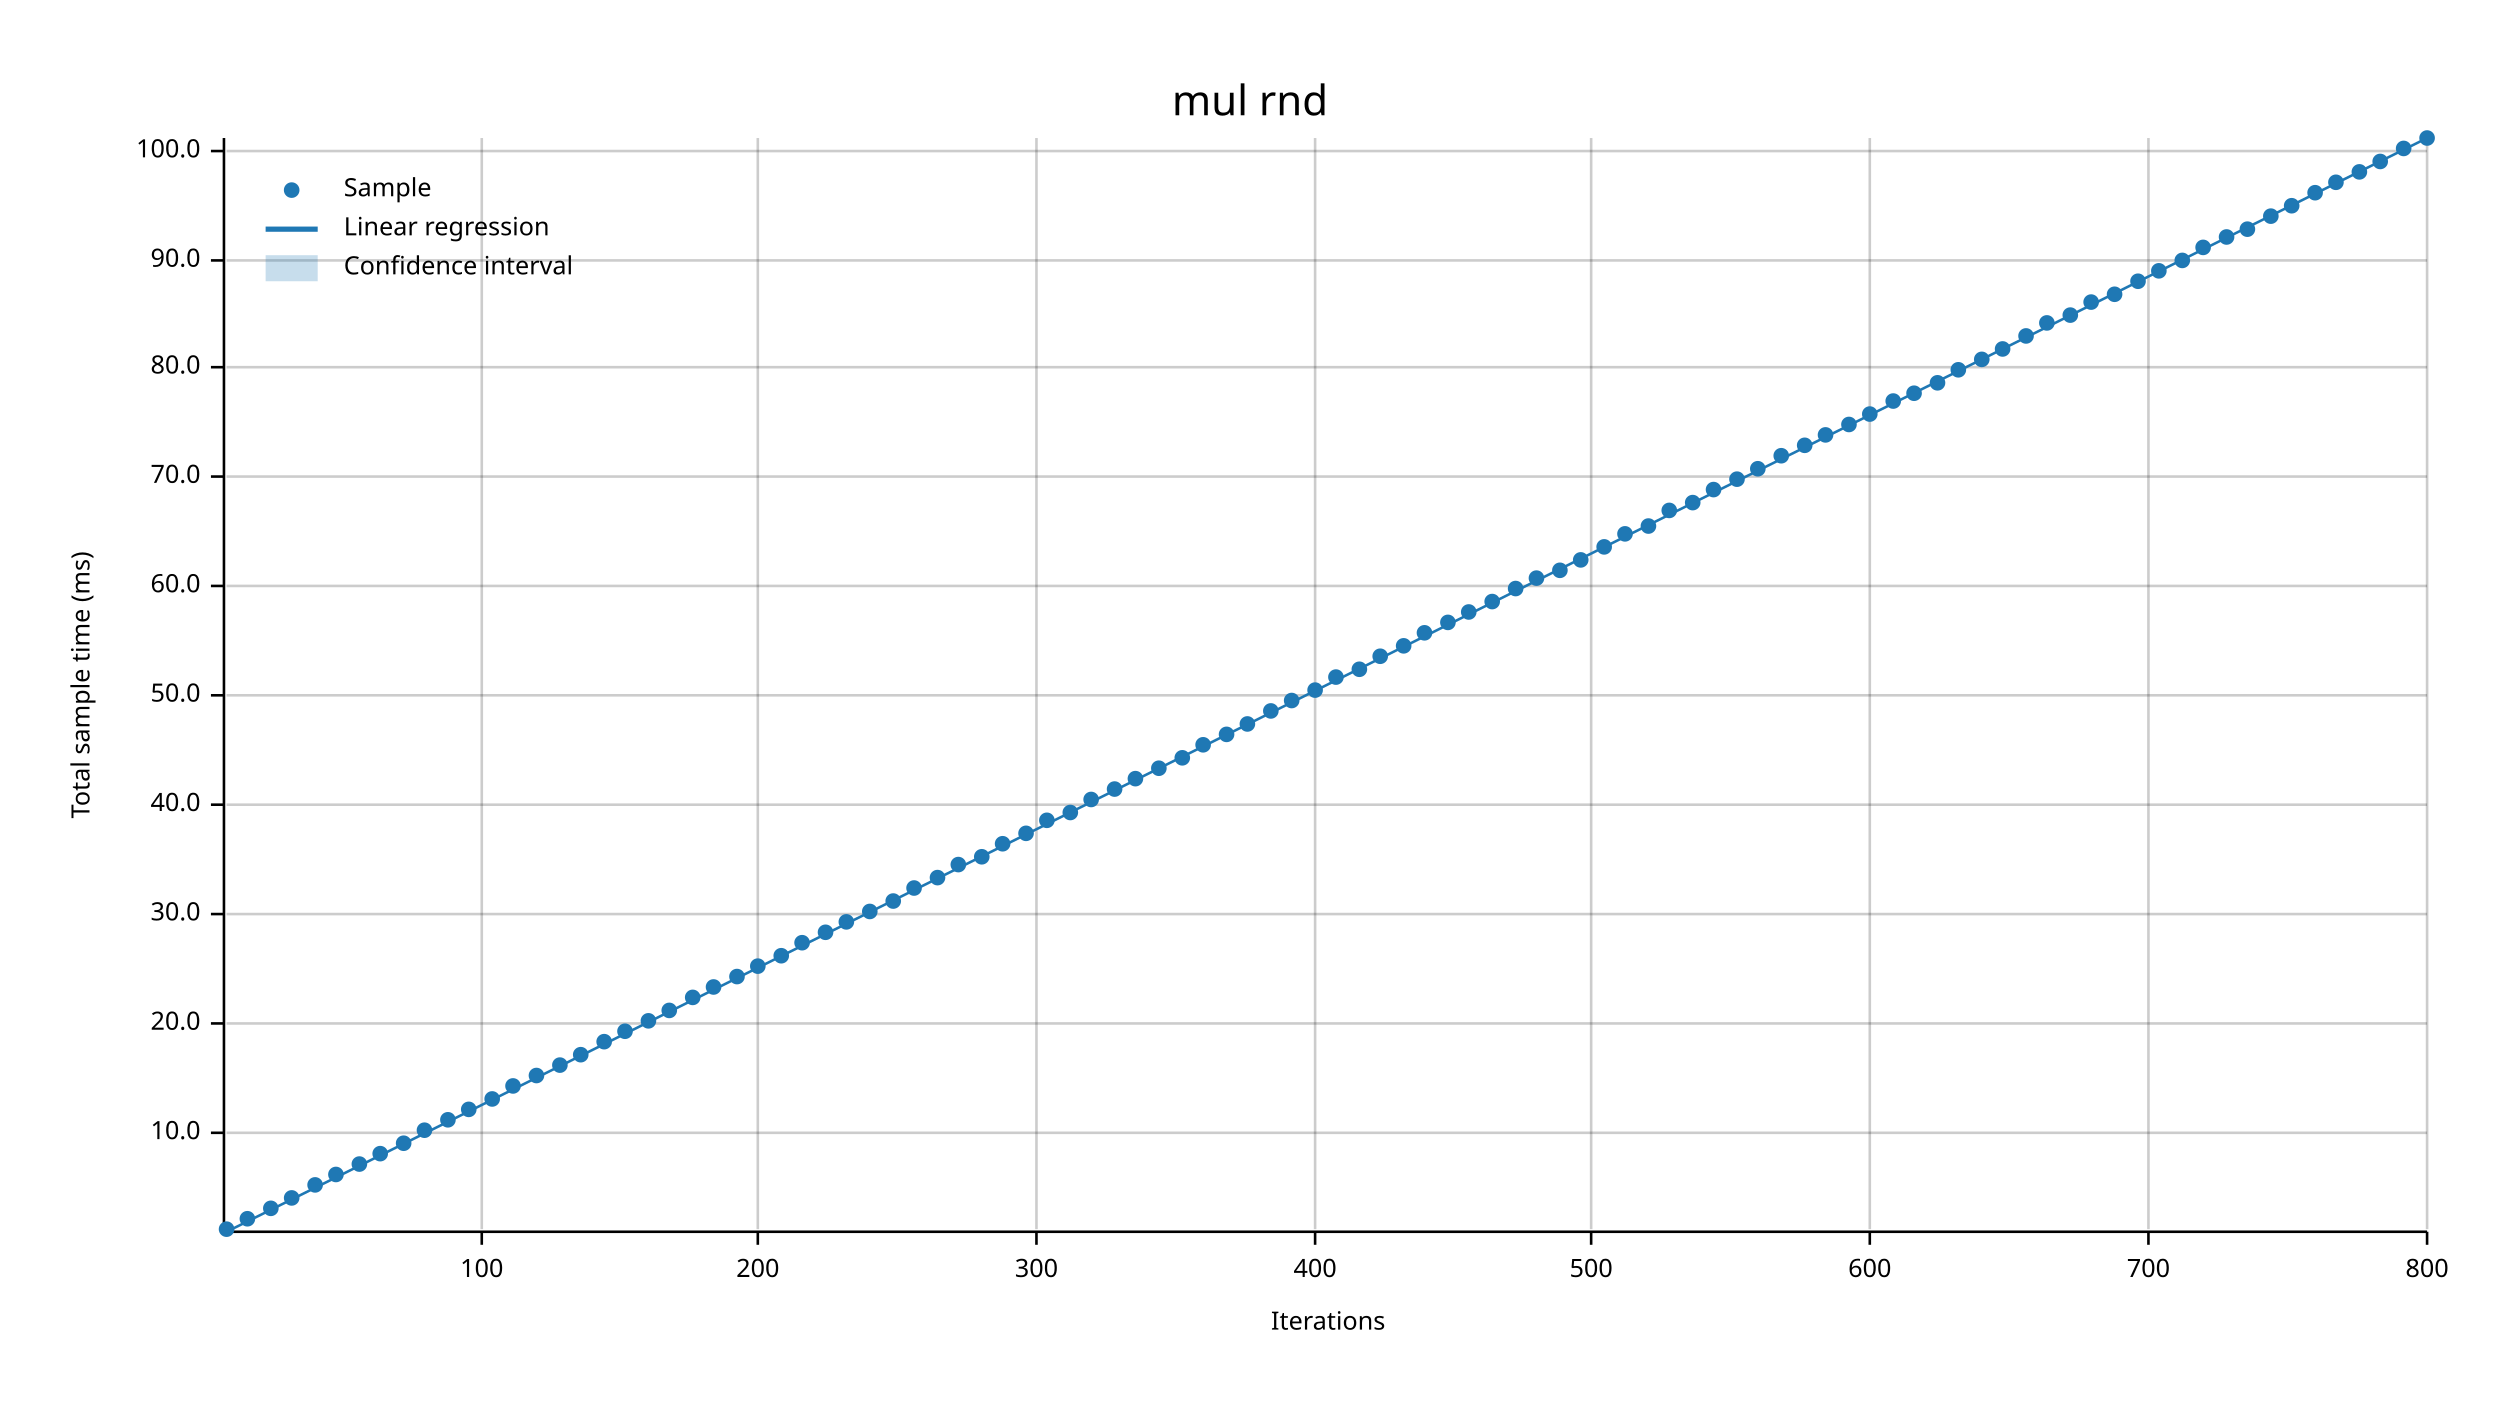
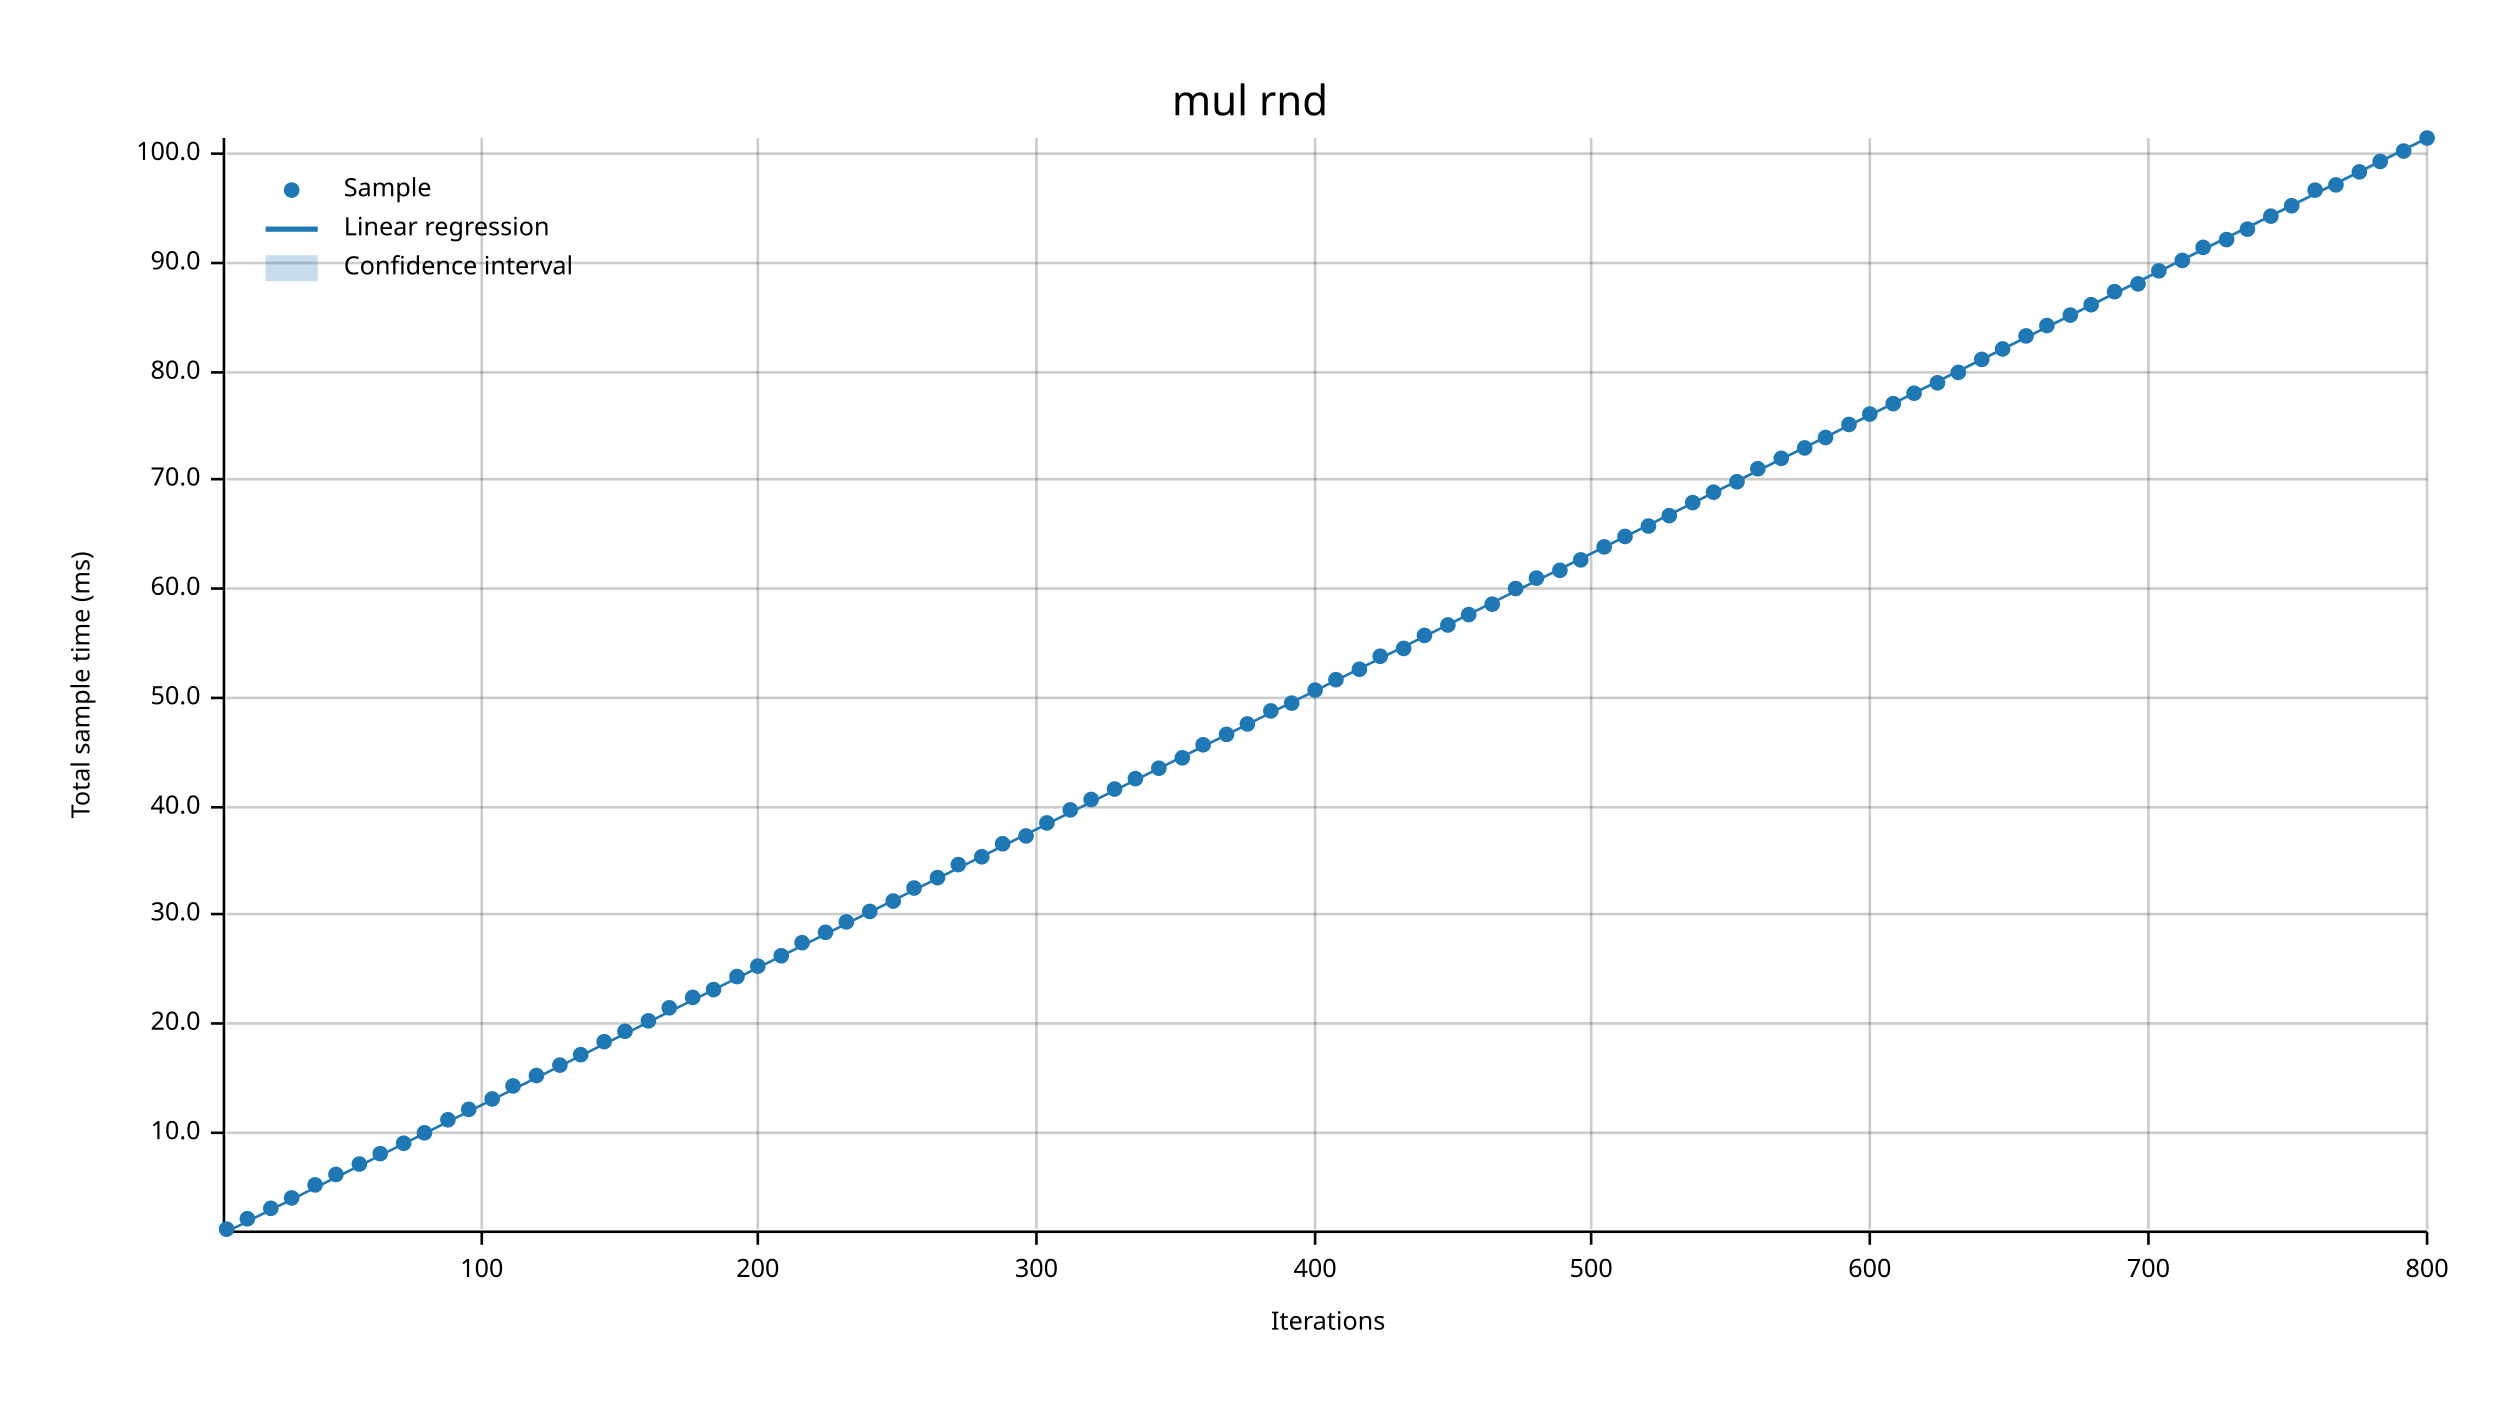
<svg xmlns="http://www.w3.org/2000/svg" width="960" height="540" viewBox="0 0 960 540">
  <text x="480" y="32" dy="0.76em" text-anchor="middle" font-family="sans-serif" font-size="16.129" opacity="1" fill="#000000">
mul rnd
</text>
  <text x="27" y="263" dy="0.76em" text-anchor="middle" font-family="sans-serif" font-size="9.677" opacity="1" fill="#000000" transform="rotate(270, 27, 263)">
Total sample time (ms)
</text>
  <text x="510" y="513" dy="-0.5ex" text-anchor="middle" font-family="sans-serif" font-size="9.677" opacity="1" fill="#000000">
Iterations
</text>
  <line opacity="0.2" stroke="#000000" stroke-width="1" x1="185" y1="472" x2="185" y2="53" />
  <line opacity="0.2" stroke="#000000" stroke-width="1" x1="291" y1="472" x2="291" y2="53" />
  <line opacity="0.2" stroke="#000000" stroke-width="1" x1="398" y1="472" x2="398" y2="53" />
  <line opacity="0.2" stroke="#000000" stroke-width="1" x1="505" y1="472" x2="505" y2="53" />
  <line opacity="0.2" stroke="#000000" stroke-width="1" x1="611" y1="472" x2="611" y2="53" />
  <line opacity="0.2" stroke="#000000" stroke-width="1" x1="718" y1="472" x2="718" y2="53" />
  <line opacity="0.2" stroke="#000000" stroke-width="1" x1="825" y1="472" x2="825" y2="53" />
  <line opacity="0.2" stroke="#000000" stroke-width="1" x1="932" y1="472" x2="932" y2="53" />
  <line opacity="0.2" stroke="#000000" stroke-width="1" x1="87" y1="435" x2="932" y2="435" />
  <line opacity="0.2" stroke="#000000" stroke-width="1" x1="87" y1="393" x2="932" y2="393" />
  <line opacity="0.2" stroke="#000000" stroke-width="1" x1="87" y1="351" x2="932" y2="351" />
-   <line opacity="0.2" stroke="#000000" stroke-width="1" x1="87" y1="309" x2="932" y2="309" />
-   <line opacity="0.2" stroke="#000000" stroke-width="1" x1="87" y1="267" x2="932" y2="267" />
-   <line opacity="0.2" stroke="#000000" stroke-width="1" x1="87" y1="225" x2="932" y2="225" />
-   <line opacity="0.2" stroke="#000000" stroke-width="1" x1="87" y1="183" x2="932" y2="183" />
-   <line opacity="0.2" stroke="#000000" stroke-width="1" x1="87" y1="141" x2="932" y2="141" />
-   <line opacity="0.2" stroke="#000000" stroke-width="1" x1="87" y1="100" x2="932" y2="100" />
-   <line opacity="0.2" stroke="#000000" stroke-width="1" x1="87" y1="58" x2="932" y2="58" />
+   <line opacity="0.2" stroke="#000000" stroke-width="1" x1="87" y1="310" x2="932" y2="310" />
+   <line opacity="0.2" stroke="#000000" stroke-width="1" x1="87" y1="268" x2="932" y2="268" />
+   <line opacity="0.2" stroke="#000000" stroke-width="1" x1="87" y1="226" x2="932" y2="226" />
+   <line opacity="0.2" stroke="#000000" stroke-width="1" x1="87" y1="184" x2="932" y2="184" />
+   <line opacity="0.2" stroke="#000000" stroke-width="1" x1="87" y1="143" x2="932" y2="143" />
+   <line opacity="0.2" stroke="#000000" stroke-width="1" x1="87" y1="101" x2="932" y2="101" />
+   <line opacity="0.2" stroke="#000000" stroke-width="1" x1="87" y1="59" x2="932" y2="59" />
  <polyline fill="none" opacity="1" stroke="#000000" stroke-width="1" points="86,53 86,472 " />
  <text x="77" y="435" dy="0.5ex" text-anchor="end" font-family="sans-serif" font-size="9.677" opacity="1" fill="#000000">
10.0
</text>
  <polyline fill="none" opacity="1" stroke="#000000" stroke-width="1" points="81,435 86,435 " />
  <text x="77" y="393" dy="0.5ex" text-anchor="end" font-family="sans-serif" font-size="9.677" opacity="1" fill="#000000">
20.0
</text>
  <polyline fill="none" opacity="1" stroke="#000000" stroke-width="1" points="81,393 86,393 " />
  <text x="77" y="351" dy="0.5ex" text-anchor="end" font-family="sans-serif" font-size="9.677" opacity="1" fill="#000000">
30.0
</text>
  <polyline fill="none" opacity="1" stroke="#000000" stroke-width="1" points="81,351 86,351 " />
-   <text x="77" y="309" dy="0.5ex" text-anchor="end" font-family="sans-serif" font-size="9.677" opacity="1" fill="#000000">
+   <text x="77" y="310" dy="0.5ex" text-anchor="end" font-family="sans-serif" font-size="9.677" opacity="1" fill="#000000">
40.0
</text>
-   <polyline fill="none" opacity="1" stroke="#000000" stroke-width="1" points="81,309 86,309 " />
-   <text x="77" y="267" dy="0.5ex" text-anchor="end" font-family="sans-serif" font-size="9.677" opacity="1" fill="#000000">
+   <polyline fill="none" opacity="1" stroke="#000000" stroke-width="1" points="81,310 86,310 " />
+   <text x="77" y="268" dy="0.5ex" text-anchor="end" font-family="sans-serif" font-size="9.677" opacity="1" fill="#000000">
50.0
</text>
-   <polyline fill="none" opacity="1" stroke="#000000" stroke-width="1" points="81,267 86,267 " />
-   <text x="77" y="225" dy="0.5ex" text-anchor="end" font-family="sans-serif" font-size="9.677" opacity="1" fill="#000000">
+   <polyline fill="none" opacity="1" stroke="#000000" stroke-width="1" points="81,268 86,268 " />
+   <text x="77" y="226" dy="0.5ex" text-anchor="end" font-family="sans-serif" font-size="9.677" opacity="1" fill="#000000">
60.0
</text>
-   <polyline fill="none" opacity="1" stroke="#000000" stroke-width="1" points="81,225 86,225 " />
-   <text x="77" y="183" dy="0.5ex" text-anchor="end" font-family="sans-serif" font-size="9.677" opacity="1" fill="#000000">
+   <polyline fill="none" opacity="1" stroke="#000000" stroke-width="1" points="81,226 86,226 " />
+   <text x="77" y="184" dy="0.5ex" text-anchor="end" font-family="sans-serif" font-size="9.677" opacity="1" fill="#000000">
70.0
</text>
-   <polyline fill="none" opacity="1" stroke="#000000" stroke-width="1" points="81,183 86,183 " />
-   <text x="77" y="141" dy="0.5ex" text-anchor="end" font-family="sans-serif" font-size="9.677" opacity="1" fill="#000000">
+   <polyline fill="none" opacity="1" stroke="#000000" stroke-width="1" points="81,184 86,184 " />
+   <text x="77" y="143" dy="0.5ex" text-anchor="end" font-family="sans-serif" font-size="9.677" opacity="1" fill="#000000">
80.0
</text>
-   <polyline fill="none" opacity="1" stroke="#000000" stroke-width="1" points="81,141 86,141 " />
-   <text x="77" y="100" dy="0.5ex" text-anchor="end" font-family="sans-serif" font-size="9.677" opacity="1" fill="#000000">
+   <polyline fill="none" opacity="1" stroke="#000000" stroke-width="1" points="81,143 86,143 " />
+   <text x="77" y="101" dy="0.5ex" text-anchor="end" font-family="sans-serif" font-size="9.677" opacity="1" fill="#000000">
90.0
</text>
-   <polyline fill="none" opacity="1" stroke="#000000" stroke-width="1" points="81,100 86,100 " />
-   <text x="77" y="58" dy="0.5ex" text-anchor="end" font-family="sans-serif" font-size="9.677" opacity="1" fill="#000000">
+   <polyline fill="none" opacity="1" stroke="#000000" stroke-width="1" points="81,101 86,101 " />
+   <text x="77" y="59" dy="0.5ex" text-anchor="end" font-family="sans-serif" font-size="9.677" opacity="1" fill="#000000">
100.0
</text>
-   <polyline fill="none" opacity="1" stroke="#000000" stroke-width="1" points="81,58 86,58 " />
+   <polyline fill="none" opacity="1" stroke="#000000" stroke-width="1" points="81,59 86,59 " />
  <polyline fill="none" opacity="1" stroke="#000000" stroke-width="1" points="87,473 932,473 " />
  <text x="185" y="483" dy="0.76em" text-anchor="middle" font-family="sans-serif" font-size="9.677" opacity="1" fill="#000000">
100
</text>
  <polyline fill="none" opacity="1" stroke="#000000" stroke-width="1" points="185,473 185,478 " />
  <text x="291" y="483" dy="0.76em" text-anchor="middle" font-family="sans-serif" font-size="9.677" opacity="1" fill="#000000">
200
</text>
  <polyline fill="none" opacity="1" stroke="#000000" stroke-width="1" points="291,473 291,478 " />
  <text x="398" y="483" dy="0.76em" text-anchor="middle" font-family="sans-serif" font-size="9.677" opacity="1" fill="#000000">
300
</text>
  <polyline fill="none" opacity="1" stroke="#000000" stroke-width="1" points="398,473 398,478 " />
  <text x="505" y="483" dy="0.76em" text-anchor="middle" font-family="sans-serif" font-size="9.677" opacity="1" fill="#000000">
400
</text>
  <polyline fill="none" opacity="1" stroke="#000000" stroke-width="1" points="505,473 505,478 " />
  <text x="611" y="483" dy="0.76em" text-anchor="middle" font-family="sans-serif" font-size="9.677" opacity="1" fill="#000000">
500
</text>
  <polyline fill="none" opacity="1" stroke="#000000" stroke-width="1" points="611,473 611,478 " />
  <text x="718" y="483" dy="0.76em" text-anchor="middle" font-family="sans-serif" font-size="9.677" opacity="1" fill="#000000">
600
</text>
  <polyline fill="none" opacity="1" stroke="#000000" stroke-width="1" points="718,473 718,478 " />
  <text x="825" y="483" dy="0.76em" text-anchor="middle" font-family="sans-serif" font-size="9.677" opacity="1" fill="#000000">
700
</text>
  <polyline fill="none" opacity="1" stroke="#000000" stroke-width="1" points="825,473 825,478 " />
  <text x="932" y="483" dy="0.76em" text-anchor="middle" font-family="sans-serif" font-size="9.677" opacity="1" fill="#000000">
800
</text>
  <polyline fill="none" opacity="1" stroke="#000000" stroke-width="1" points="932,473 932,478 " />
  <circle cx="87" cy="472" r="3" opacity="1" fill="#1F78B4" stroke="none" stroke-width="1" />
  <circle cx="95" cy="468" r="3" opacity="1" fill="#1F78B4" stroke="none" stroke-width="1" />
  <circle cx="104" cy="464" r="3" opacity="1" fill="#1F78B4" stroke="none" stroke-width="1" />
  <circle cx="112" cy="460" r="3" opacity="1" fill="#1F78B4" stroke="none" stroke-width="1" />
  <circle cx="121" cy="455" r="3" opacity="1" fill="#1F78B4" stroke="none" stroke-width="1" />
  <circle cx="129" cy="451" r="3" opacity="1" fill="#1F78B4" stroke="none" stroke-width="1" />
  <circle cx="138" cy="447" r="3" opacity="1" fill="#1F78B4" stroke="none" stroke-width="1" />
  <circle cx="146" cy="443" r="3" opacity="1" fill="#1F78B4" stroke="none" stroke-width="1" />
  <circle cx="155" cy="439" r="3" opacity="1" fill="#1F78B4" stroke="none" stroke-width="1" />
-   <circle cx="163" cy="434" r="3" opacity="1" fill="#1F78B4" stroke="none" stroke-width="1" />
+   <circle cx="163" cy="435" r="3" opacity="1" fill="#1F78B4" stroke="none" stroke-width="1" />
  <circle cx="172" cy="430" r="3" opacity="1" fill="#1F78B4" stroke="none" stroke-width="1" />
  <circle cx="180" cy="426" r="3" opacity="1" fill="#1F78B4" stroke="none" stroke-width="1" />
  <circle cx="189" cy="422" r="3" opacity="1" fill="#1F78B4" stroke="none" stroke-width="1" />
  <circle cx="197" cy="417" r="3" opacity="1" fill="#1F78B4" stroke="none" stroke-width="1" />
  <circle cx="206" cy="413" r="3" opacity="1" fill="#1F78B4" stroke="none" stroke-width="1" />
  <circle cx="215" cy="409" r="3" opacity="1" fill="#1F78B4" stroke="none" stroke-width="1" />
  <circle cx="223" cy="405" r="3" opacity="1" fill="#1F78B4" stroke="none" stroke-width="1" />
  <circle cx="232" cy="400" r="3" opacity="1" fill="#1F78B4" stroke="none" stroke-width="1" />
  <circle cx="240" cy="396" r="3" opacity="1" fill="#1F78B4" stroke="none" stroke-width="1" />
  <circle cx="249" cy="392" r="3" opacity="1" fill="#1F78B4" stroke="none" stroke-width="1" />
-   <circle cx="257" cy="388" r="3" opacity="1" fill="#1F78B4" stroke="none" stroke-width="1" />
+   <circle cx="257" cy="387" r="3" opacity="1" fill="#1F78B4" stroke="none" stroke-width="1" />
  <circle cx="266" cy="383" r="3" opacity="1" fill="#1F78B4" stroke="none" stroke-width="1" />
-   <circle cx="274" cy="379" r="3" opacity="1" fill="#1F78B4" stroke="none" stroke-width="1" />
+   <circle cx="274" cy="380" r="3" opacity="1" fill="#1F78B4" stroke="none" stroke-width="1" />
  <circle cx="283" cy="375" r="3" opacity="1" fill="#1F78B4" stroke="none" stroke-width="1" />
  <circle cx="291" cy="371" r="3" opacity="1" fill="#1F78B4" stroke="none" stroke-width="1" />
  <circle cx="300" cy="367" r="3" opacity="1" fill="#1F78B4" stroke="none" stroke-width="1" />
  <circle cx="308" cy="362" r="3" opacity="1" fill="#1F78B4" stroke="none" stroke-width="1" />
  <circle cx="317" cy="358" r="3" opacity="1" fill="#1F78B4" stroke="none" stroke-width="1" />
  <circle cx="325" cy="354" r="3" opacity="1" fill="#1F78B4" stroke="none" stroke-width="1" />
  <circle cx="334" cy="350" r="3" opacity="1" fill="#1F78B4" stroke="none" stroke-width="1" />
  <circle cx="343" cy="346" r="3" opacity="1" fill="#1F78B4" stroke="none" stroke-width="1" />
  <circle cx="351" cy="341" r="3" opacity="1" fill="#1F78B4" stroke="none" stroke-width="1" />
  <circle cx="360" cy="337" r="3" opacity="1" fill="#1F78B4" stroke="none" stroke-width="1" />
  <circle cx="368" cy="332" r="3" opacity="1" fill="#1F78B4" stroke="none" stroke-width="1" />
  <circle cx="377" cy="329" r="3" opacity="1" fill="#1F78B4" stroke="none" stroke-width="1" />
  <circle cx="385" cy="324" r="3" opacity="1" fill="#1F78B4" stroke="none" stroke-width="1" />
-   <circle cx="394" cy="320" r="3" opacity="1" fill="#1F78B4" stroke="none" stroke-width="1" />
-   <circle cx="402" cy="315" r="3" opacity="1" fill="#1F78B4" stroke="none" stroke-width="1" />
-   <circle cx="411" cy="312" r="3" opacity="1" fill="#1F78B4" stroke="none" stroke-width="1" />
+   <circle cx="394" cy="321" r="3" opacity="1" fill="#1F78B4" stroke="none" stroke-width="1" />
+   <circle cx="402" cy="316" r="3" opacity="1" fill="#1F78B4" stroke="none" stroke-width="1" />
+   <circle cx="411" cy="311" r="3" opacity="1" fill="#1F78B4" stroke="none" stroke-width="1" />
  <circle cx="419" cy="307" r="3" opacity="1" fill="#1F78B4" stroke="none" stroke-width="1" />
  <circle cx="428" cy="303" r="3" opacity="1" fill="#1F78B4" stroke="none" stroke-width="1" />
  <circle cx="436" cy="299" r="3" opacity="1" fill="#1F78B4" stroke="none" stroke-width="1" />
  <circle cx="445" cy="295" r="3" opacity="1" fill="#1F78B4" stroke="none" stroke-width="1" />
  <circle cx="454" cy="291" r="3" opacity="1" fill="#1F78B4" stroke="none" stroke-width="1" />
  <circle cx="462" cy="286" r="3" opacity="1" fill="#1F78B4" stroke="none" stroke-width="1" />
  <circle cx="471" cy="282" r="3" opacity="1" fill="#1F78B4" stroke="none" stroke-width="1" />
  <circle cx="479" cy="278" r="3" opacity="1" fill="#1F78B4" stroke="none" stroke-width="1" />
  <circle cx="488" cy="273" r="3" opacity="1" fill="#1F78B4" stroke="none" stroke-width="1" />
-   <circle cx="496" cy="269" r="3" opacity="1" fill="#1F78B4" stroke="none" stroke-width="1" />
+   <circle cx="496" cy="270" r="3" opacity="1" fill="#1F78B4" stroke="none" stroke-width="1" />
  <circle cx="505" cy="265" r="3" opacity="1" fill="#1F78B4" stroke="none" stroke-width="1" />
-   <circle cx="513" cy="260" r="3" opacity="1" fill="#1F78B4" stroke="none" stroke-width="1" />
+   <circle cx="513" cy="261" r="3" opacity="1" fill="#1F78B4" stroke="none" stroke-width="1" />
  <circle cx="522" cy="257" r="3" opacity="1" fill="#1F78B4" stroke="none" stroke-width="1" />
  <circle cx="530" cy="252" r="3" opacity="1" fill="#1F78B4" stroke="none" stroke-width="1" />
-   <circle cx="539" cy="248" r="3" opacity="1" fill="#1F78B4" stroke="none" stroke-width="1" />
-   <circle cx="547" cy="243" r="3" opacity="1" fill="#1F78B4" stroke="none" stroke-width="1" />
-   <circle cx="556" cy="239" r="3" opacity="1" fill="#1F78B4" stroke="none" stroke-width="1" />
-   <circle cx="564" cy="235" r="3" opacity="1" fill="#1F78B4" stroke="none" stroke-width="1" />
-   <circle cx="573" cy="231" r="3" opacity="1" fill="#1F78B4" stroke="none" stroke-width="1" />
+   <circle cx="539" cy="249" r="3" opacity="1" fill="#1F78B4" stroke="none" stroke-width="1" />
+   <circle cx="547" cy="244" r="3" opacity="1" fill="#1F78B4" stroke="none" stroke-width="1" />
+   <circle cx="556" cy="240" r="3" opacity="1" fill="#1F78B4" stroke="none" stroke-width="1" />
+   <circle cx="564" cy="236" r="3" opacity="1" fill="#1F78B4" stroke="none" stroke-width="1" />
+   <circle cx="573" cy="232" r="3" opacity="1" fill="#1F78B4" stroke="none" stroke-width="1" />
  <circle cx="582" cy="226" r="3" opacity="1" fill="#1F78B4" stroke="none" stroke-width="1" />
  <circle cx="590" cy="222" r="3" opacity="1" fill="#1F78B4" stroke="none" stroke-width="1" />
  <circle cx="599" cy="219" r="3" opacity="1" fill="#1F78B4" stroke="none" stroke-width="1" />
  <circle cx="607" cy="215" r="3" opacity="1" fill="#1F78B4" stroke="none" stroke-width="1" />
  <circle cx="616" cy="210" r="3" opacity="1" fill="#1F78B4" stroke="none" stroke-width="1" />
-   <circle cx="624" cy="205" r="3" opacity="1" fill="#1F78B4" stroke="none" stroke-width="1" />
+   <circle cx="624" cy="206" r="3" opacity="1" fill="#1F78B4" stroke="none" stroke-width="1" />
  <circle cx="633" cy="202" r="3" opacity="1" fill="#1F78B4" stroke="none" stroke-width="1" />
-   <circle cx="641" cy="196" r="3" opacity="1" fill="#1F78B4" stroke="none" stroke-width="1" />
+   <circle cx="641" cy="198" r="3" opacity="1" fill="#1F78B4" stroke="none" stroke-width="1" />
  <circle cx="650" cy="193" r="3" opacity="1" fill="#1F78B4" stroke="none" stroke-width="1" />
-   <circle cx="658" cy="188" r="3" opacity="1" fill="#1F78B4" stroke="none" stroke-width="1" />
-   <circle cx="667" cy="184" r="3" opacity="1" fill="#1F78B4" stroke="none" stroke-width="1" />
+   <circle cx="658" cy="189" r="3" opacity="1" fill="#1F78B4" stroke="none" stroke-width="1" />
+   <circle cx="667" cy="185" r="3" opacity="1" fill="#1F78B4" stroke="none" stroke-width="1" />
  <circle cx="675" cy="180" r="3" opacity="1" fill="#1F78B4" stroke="none" stroke-width="1" />
-   <circle cx="684" cy="175" r="3" opacity="1" fill="#1F78B4" stroke="none" stroke-width="1" />
-   <circle cx="693" cy="171" r="3" opacity="1" fill="#1F78B4" stroke="none" stroke-width="1" />
-   <circle cx="701" cy="167" r="3" opacity="1" fill="#1F78B4" stroke="none" stroke-width="1" />
+   <circle cx="684" cy="176" r="3" opacity="1" fill="#1F78B4" stroke="none" stroke-width="1" />
+   <circle cx="693" cy="172" r="3" opacity="1" fill="#1F78B4" stroke="none" stroke-width="1" />
+   <circle cx="701" cy="168" r="3" opacity="1" fill="#1F78B4" stroke="none" stroke-width="1" />
  <circle cx="710" cy="163" r="3" opacity="1" fill="#1F78B4" stroke="none" stroke-width="1" />
  <circle cx="718" cy="159" r="3" opacity="1" fill="#1F78B4" stroke="none" stroke-width="1" />
-   <circle cx="727" cy="154" r="3" opacity="1" fill="#1F78B4" stroke="none" stroke-width="1" />
+   <circle cx="727" cy="155" r="3" opacity="1" fill="#1F78B4" stroke="none" stroke-width="1" />
  <circle cx="735" cy="151" r="3" opacity="1" fill="#1F78B4" stroke="none" stroke-width="1" />
  <circle cx="744" cy="147" r="3" opacity="1" fill="#1F78B4" stroke="none" stroke-width="1" />
-   <circle cx="752" cy="142" r="3" opacity="1" fill="#1F78B4" stroke="none" stroke-width="1" />
+   <circle cx="752" cy="143" r="3" opacity="1" fill="#1F78B4" stroke="none" stroke-width="1" />
  <circle cx="761" cy="138" r="3" opacity="1" fill="#1F78B4" stroke="none" stroke-width="1" />
  <circle cx="769" cy="134" r="3" opacity="1" fill="#1F78B4" stroke="none" stroke-width="1" />
  <circle cx="778" cy="129" r="3" opacity="1" fill="#1F78B4" stroke="none" stroke-width="1" />
-   <circle cx="786" cy="124" r="3" opacity="1" fill="#1F78B4" stroke="none" stroke-width="1" />
+   <circle cx="786" cy="125" r="3" opacity="1" fill="#1F78B4" stroke="none" stroke-width="1" />
  <circle cx="795" cy="121" r="3" opacity="1" fill="#1F78B4" stroke="none" stroke-width="1" />
-   <circle cx="803" cy="116" r="3" opacity="1" fill="#1F78B4" stroke="none" stroke-width="1" />
-   <circle cx="812" cy="113" r="3" opacity="1" fill="#1F78B4" stroke="none" stroke-width="1" />
-   <circle cx="821" cy="108" r="3" opacity="1" fill="#1F78B4" stroke="none" stroke-width="1" />
+   <circle cx="803" cy="117" r="3" opacity="1" fill="#1F78B4" stroke="none" stroke-width="1" />
+   <circle cx="812" cy="112" r="3" opacity="1" fill="#1F78B4" stroke="none" stroke-width="1" />
+   <circle cx="821" cy="109" r="3" opacity="1" fill="#1F78B4" stroke="none" stroke-width="1" />
  <circle cx="829" cy="104" r="3" opacity="1" fill="#1F78B4" stroke="none" stroke-width="1" />
  <circle cx="838" cy="100" r="3" opacity="1" fill="#1F78B4" stroke="none" stroke-width="1" />
  <circle cx="846" cy="95" r="3" opacity="1" fill="#1F78B4" stroke="none" stroke-width="1" />
-   <circle cx="855" cy="91" r="3" opacity="1" fill="#1F78B4" stroke="none" stroke-width="1" />
+   <circle cx="855" cy="92" r="3" opacity="1" fill="#1F78B4" stroke="none" stroke-width="1" />
  <circle cx="863" cy="88" r="3" opacity="1" fill="#1F78B4" stroke="none" stroke-width="1" />
  <circle cx="872" cy="83" r="3" opacity="1" fill="#1F78B4" stroke="none" stroke-width="1" />
  <circle cx="880" cy="79" r="3" opacity="1" fill="#1F78B4" stroke="none" stroke-width="1" />
-   <circle cx="889" cy="74" r="3" opacity="1" fill="#1F78B4" stroke="none" stroke-width="1" />
-   <circle cx="897" cy="70" r="3" opacity="1" fill="#1F78B4" stroke="none" stroke-width="1" />
+   <circle cx="889" cy="73" r="3" opacity="1" fill="#1F78B4" stroke="none" stroke-width="1" />
+   <circle cx="897" cy="71" r="3" opacity="1" fill="#1F78B4" stroke="none" stroke-width="1" />
  <circle cx="906" cy="66" r="3" opacity="1" fill="#1F78B4" stroke="none" stroke-width="1" />
  <circle cx="914" cy="62" r="3" opacity="1" fill="#1F78B4" stroke="none" stroke-width="1" />
-   <circle cx="923" cy="57" r="3" opacity="1" fill="#1F78B4" stroke="none" stroke-width="1" />
+   <circle cx="923" cy="58" r="3" opacity="1" fill="#1F78B4" stroke="none" stroke-width="1" />
  <circle cx="932" cy="53" r="3" opacity="1" fill="#1F78B4" stroke="none" stroke-width="1" />
  <polyline fill="none" opacity="1" stroke="#1F78B4" stroke-width="1" points="87,473 932,53 " />
-   <polygon opacity="0.25" fill="#1F78B4" points="87,473 932,53 932,53 " />
+   <polygon opacity="0.25" fill="#1F78B4" points="87,473 932,54 932,53 " />
  <text x="132" y="68" dy="0.76em" text-anchor="start" font-family="sans-serif" font-size="9.677" opacity="1" fill="#000000">
Sample
</text>
  <text x="132" y="83" dy="0.76em" text-anchor="start" font-family="sans-serif" font-size="9.677" opacity="1" fill="#000000">
Linear regression
</text>
  <text x="132" y="98" dy="0.76em" text-anchor="start" font-family="sans-serif" font-size="9.677" opacity="1" fill="#000000">
Confidence interval
</text>
  <circle cx="112" cy="73" r="3" opacity="1" fill="#1F78B4" stroke="none" stroke-width="1" />
  <polyline fill="none" opacity="1" stroke="#1F78B4" stroke-width="2" points="102,88 122,88 " />
  <rect x="102" y="98" width="20" height="10" opacity="0.25" fill="#1F78B4" stroke="none" />
</svg>
